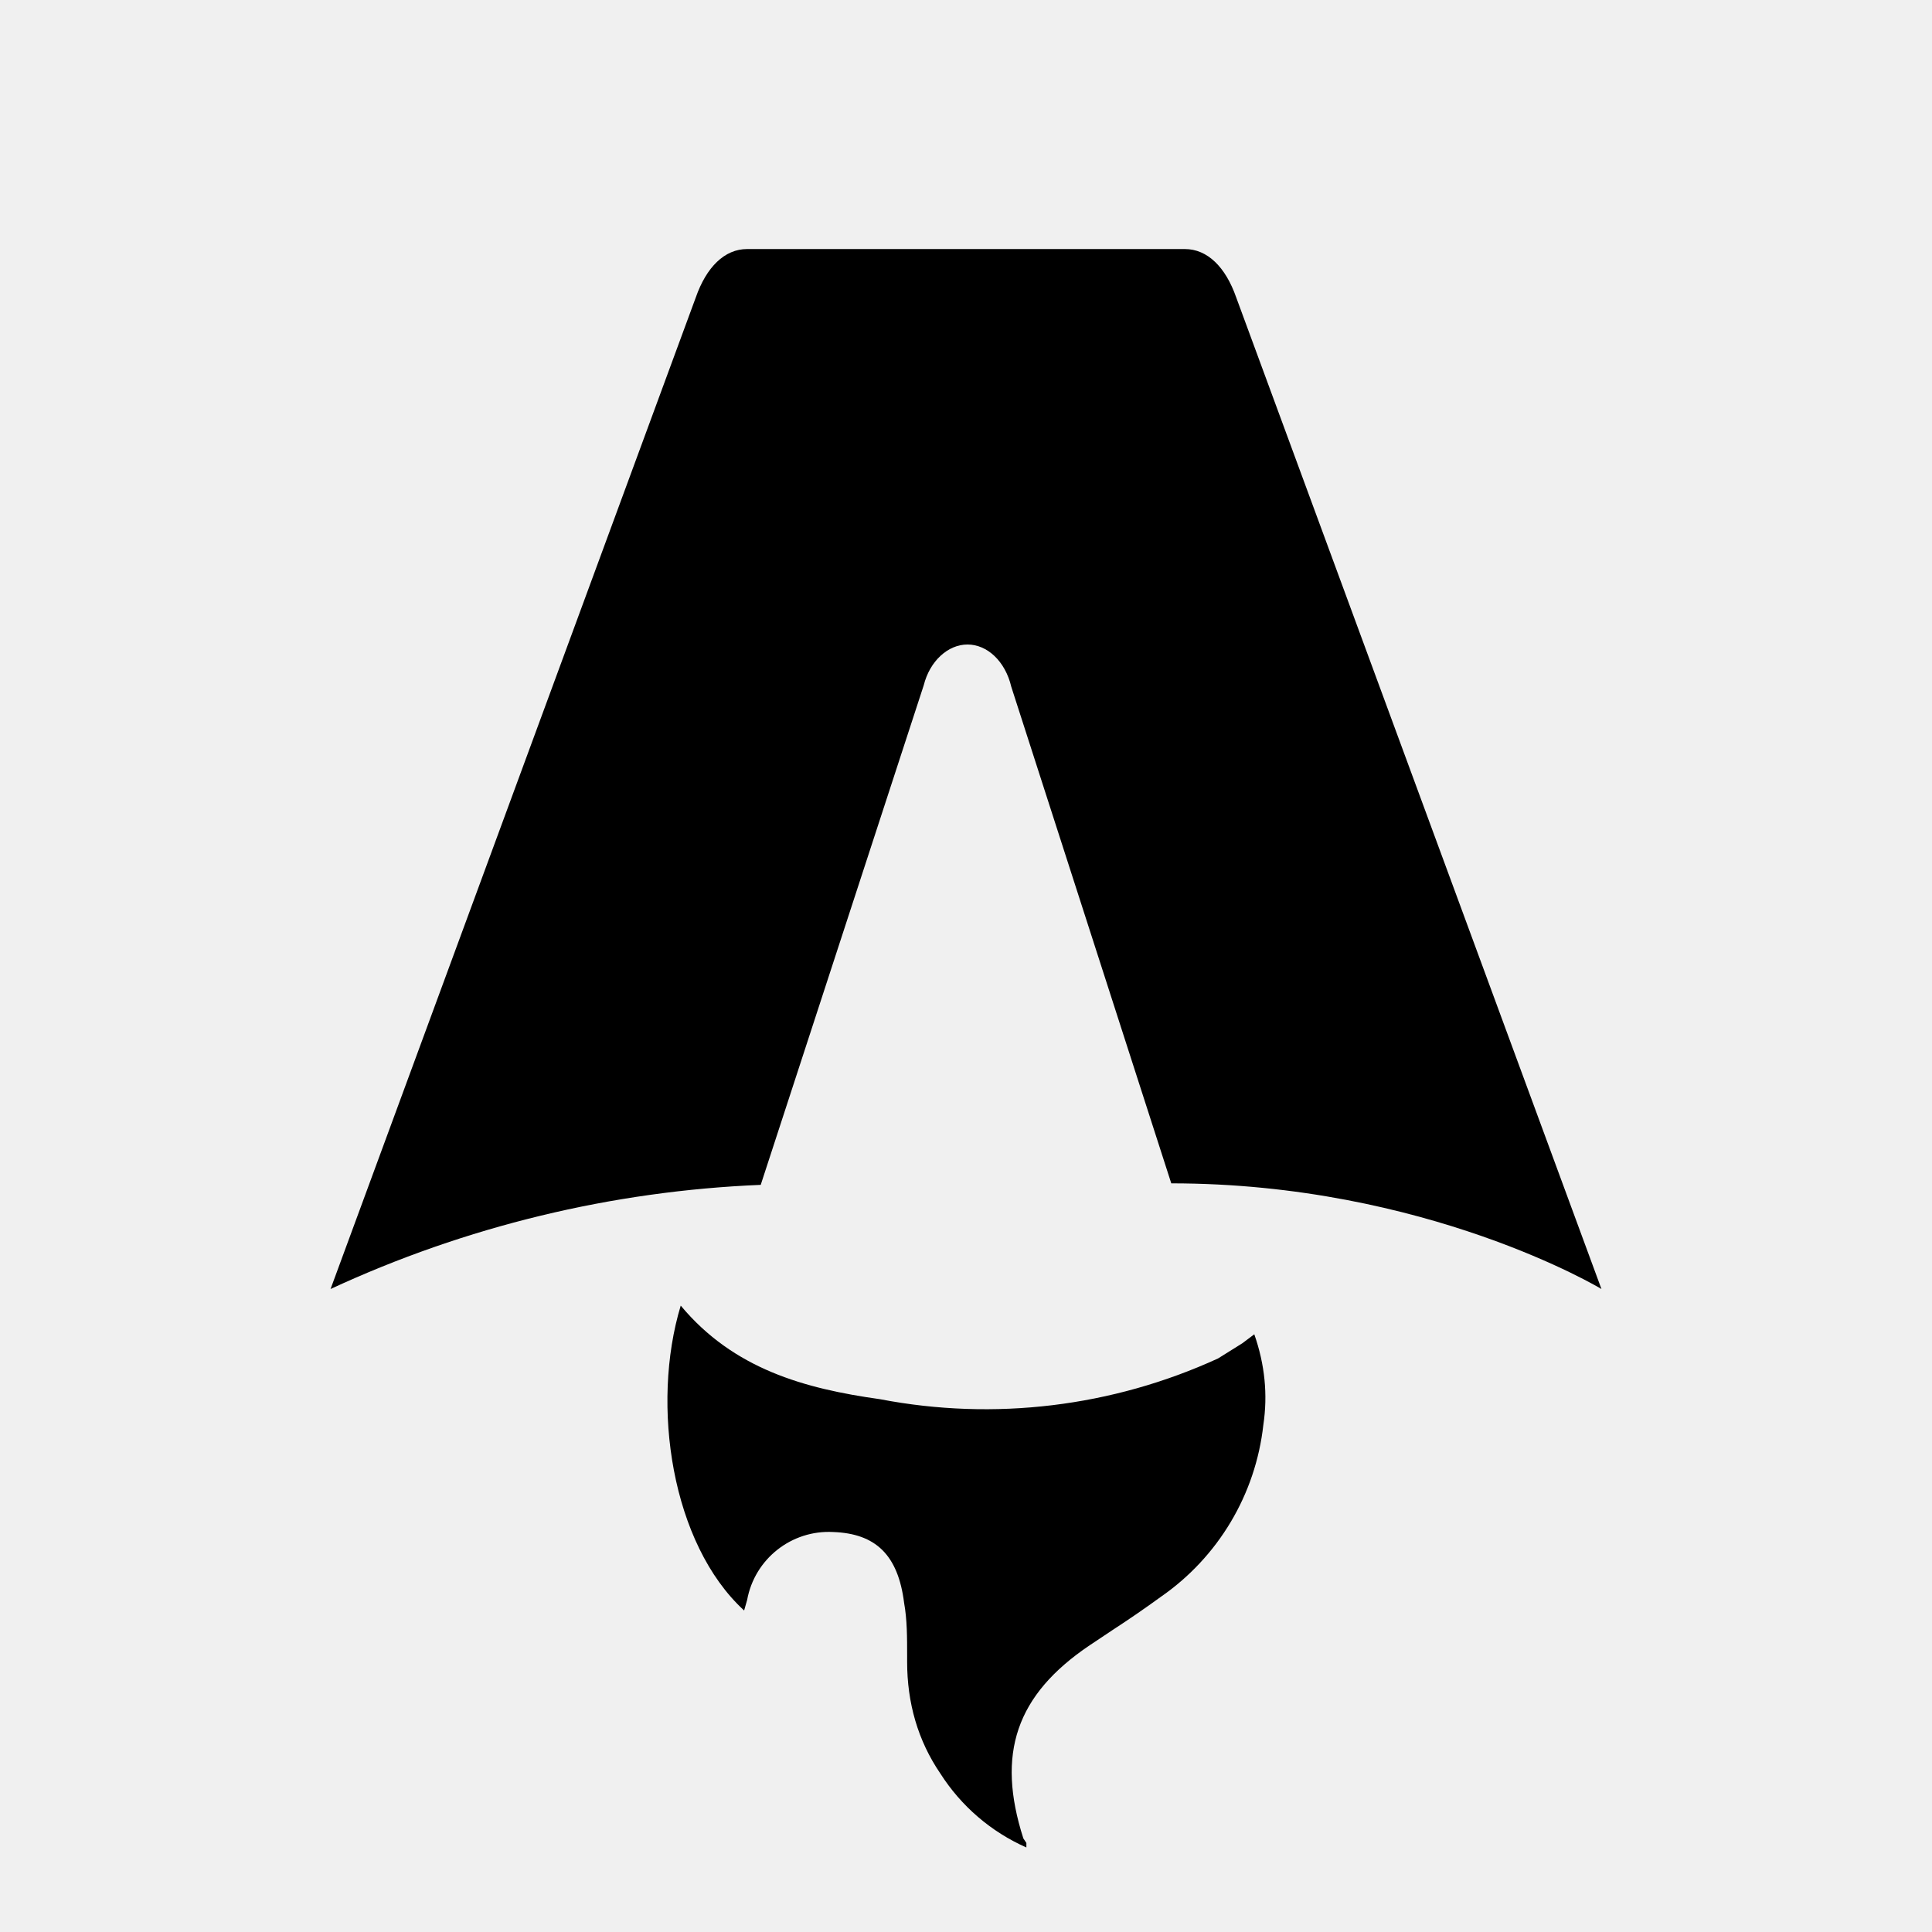
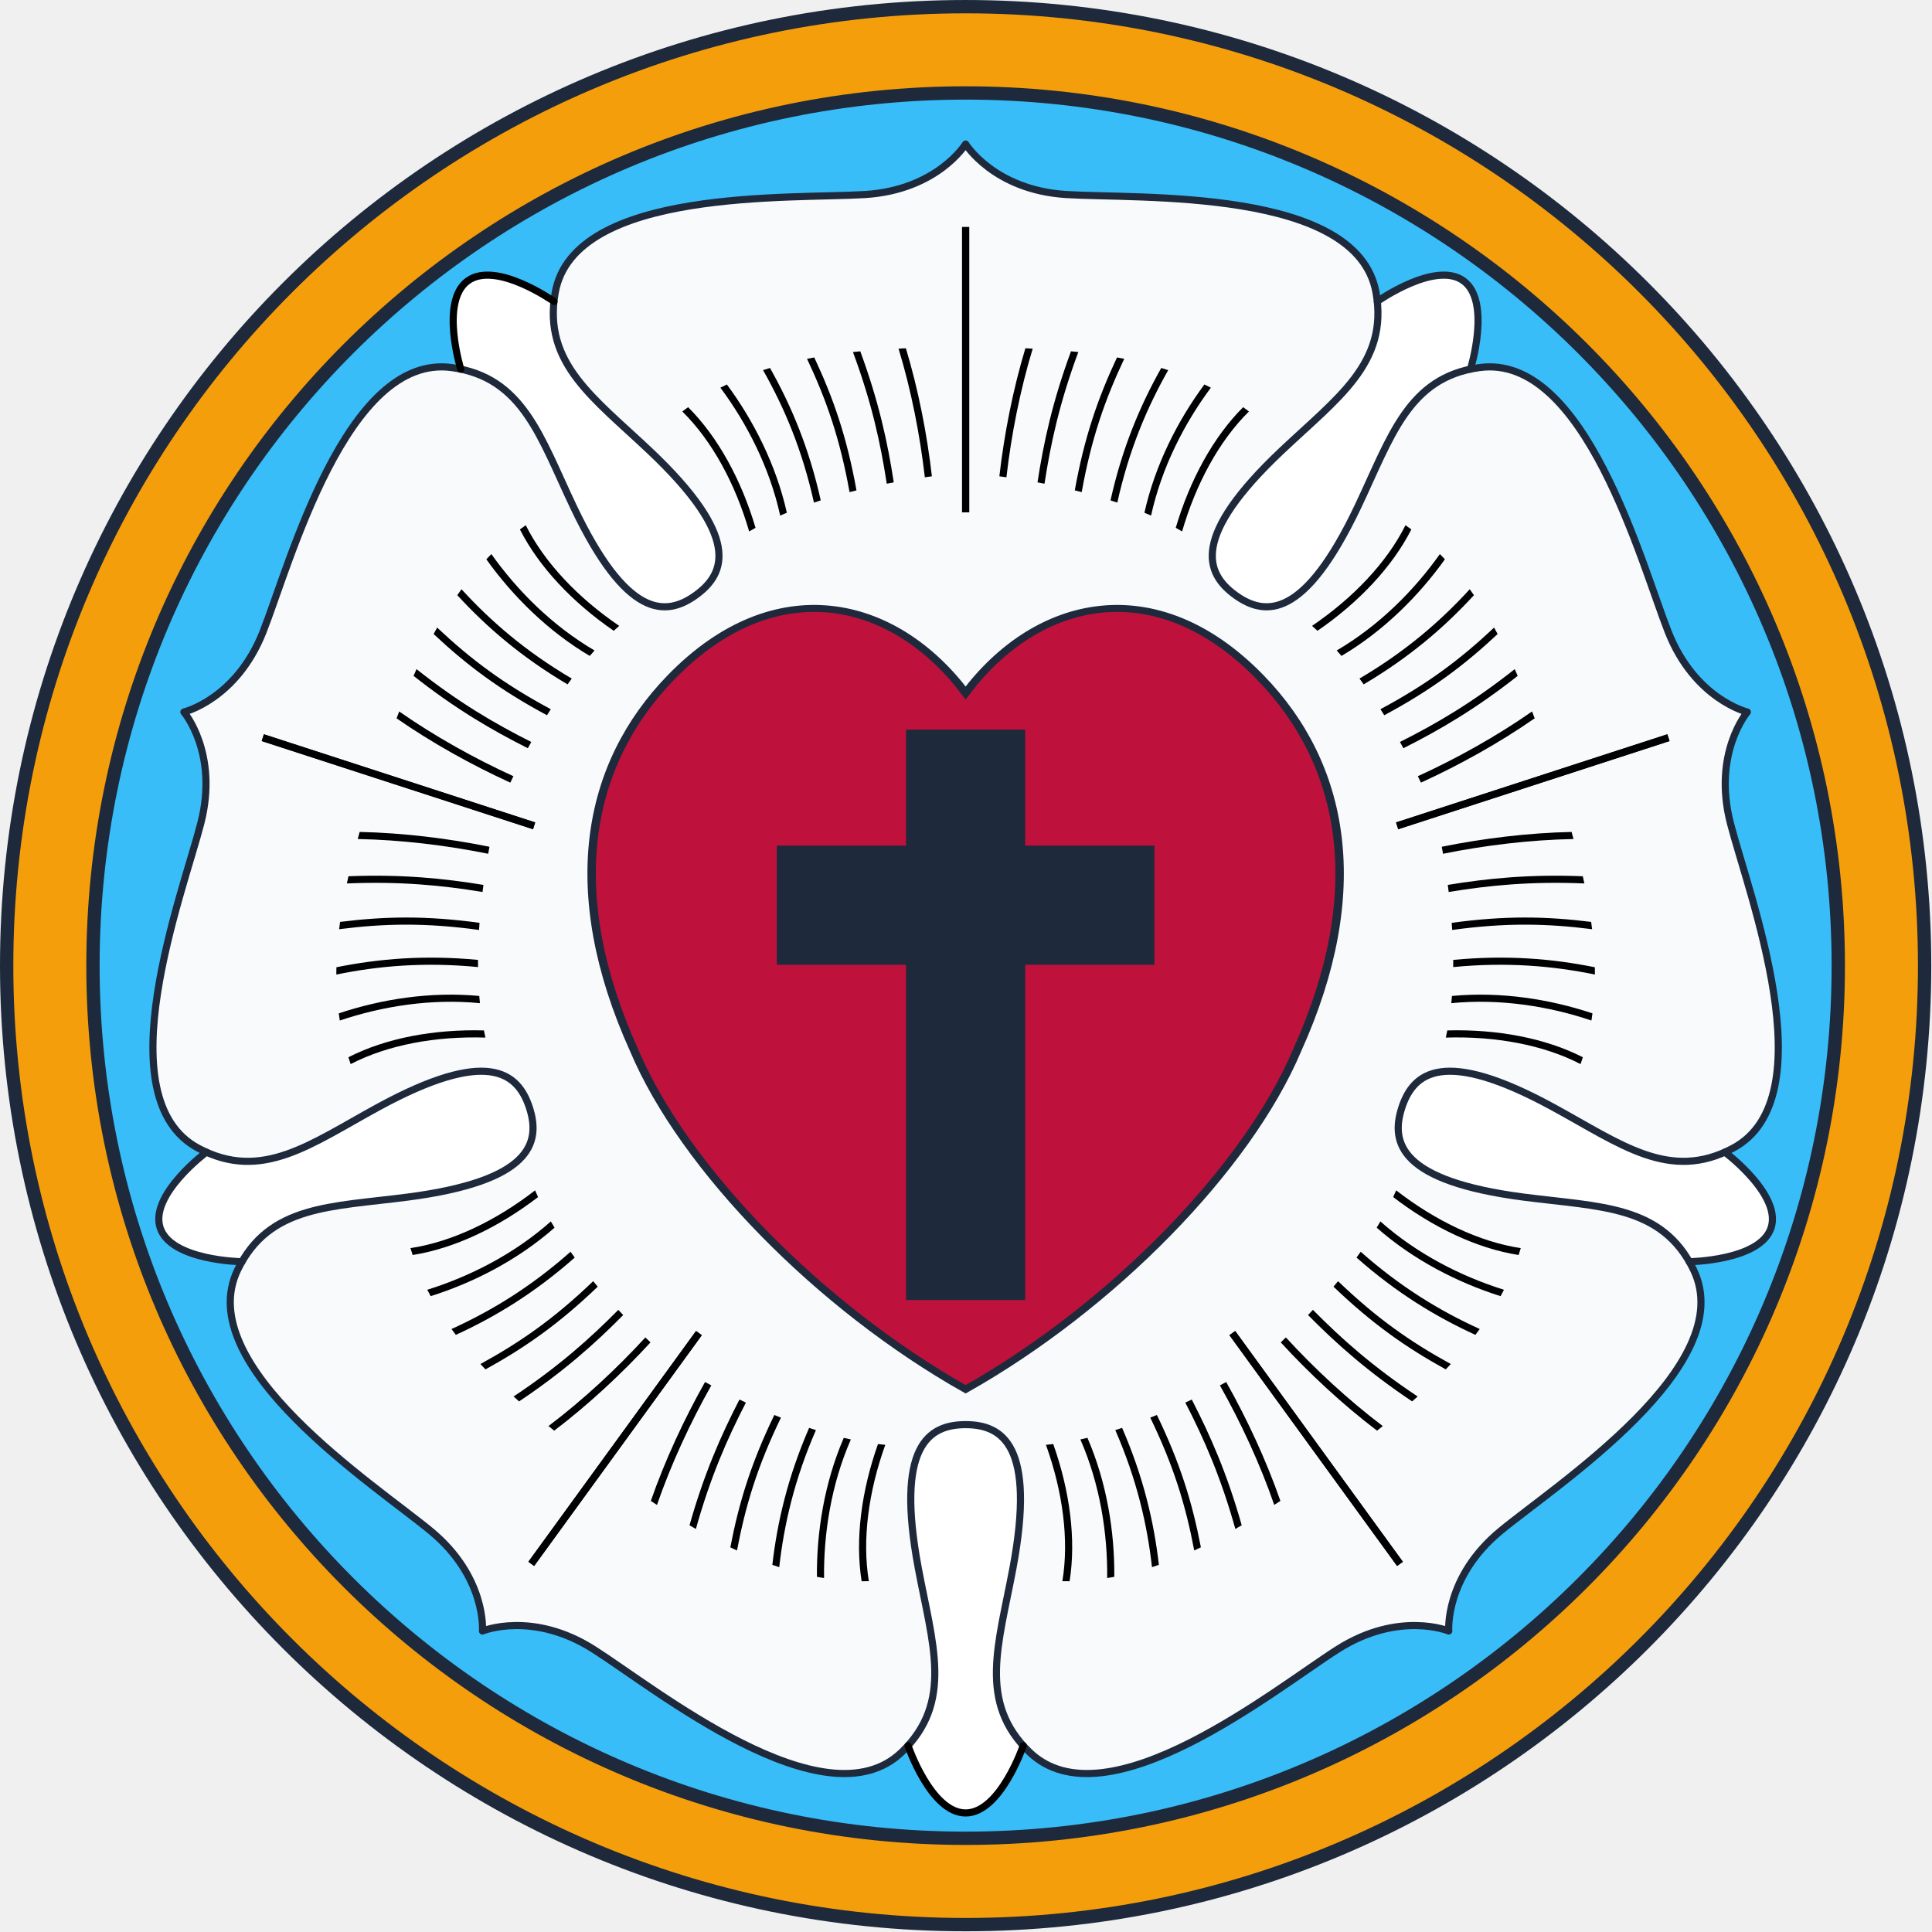
- <svg xmlns="http://www.w3.org/2000/svg" fill="none" viewBox="0 0 128 128">
-   <path d="M50.4 78.5a75.1 75.1 0 0 0-28.5 6.9l24.2-65.7c.7-2 1.9-3.2 3.4-3.2h29c1.5 0 2.7 1.2 3.4 3.2l24.2 65.7s-11.6-7-28.5-7L67 45.5c-.4-1.7-1.6-2.8-2.9-2.8-1.3 0-2.5 1.1-2.9 2.7L50.4 78.5Zm-1.1 28.2Zm-4.2-20.2c-2 6.6-.6 15.8 4.2 20.2a17.5 17.5 0 0 1 .2-.7 5.5 5.5 0 0 1 5.7-4.5c2.8.1 4.3 1.5 4.7 4.7.2 1.1.2 2.3.2 3.5v.4c0 2.7.7 5.2 2.2 7.4a13 13 0 0 0 5.7 4.9v-.3l-.2-.3c-1.8-5.6-.5-9.5 4.4-12.8l1.5-1a73 73 0 0 0 3.2-2.2 16 16 0 0 0 6.8-11.4c.3-2 .1-4-.6-6l-.8.6-1.6 1a37 37 0 0 1-22.4 2.7c-5-.7-9.7-2-13.2-6.2Z" />
-   <style>
-         path { fill: #000; }
-         @media (prefers-color-scheme: dark) {
-             path { fill: #FFF; }
-         }
-     </style>
+ <svg xmlns="http://www.w3.org/2000/svg" xmlns:xlink="http://www.w3.org/1999/xlink" version="1.1" width="1000" height="1000">
+   <svg version="1.1" width="1000" height="1000">
+     <svg xml:space="preserve" fill-rule="evenodd" stroke-linejoin="round" stroke-miterlimit="2" clip-rule="evenodd" viewBox="0 0 1000 1000" width="1000" height="1000">
+       <defs>
+         <path id="a" fill="#ffffff" d="M892.615,1113.33C914.579,1097.37 960.005,1129.43 960.005,1129.43C954.722,1178.69 990.835,1205.13 1031.45,1243.05C1032.7,1244.23 1033.97,1245.41 1035.23,1246.61C1074.02,1283.32 1088.15,1308.53 1089.02,1326.65C1089.42,1335.07 1086.97,1341.96 1082.79,1347.76C1081.17,1350.01 1079.29,1352.09 1077.22,1354.04C1075.33,1355.81 1073.29,1357.47 1071.13,1359.04C1068.98,1360.6 1066.77,1362.03 1064.5,1363.28C1062.01,1364.65 1059.44,1365.79 1056.81,1366.63C1050,1368.82 1042.69,1369.03 1034.81,1366.04C1017.84,1359.62 998.233,1338.38 975.304,1290.15C974.556,1288.58 973.818,1287.01 973.09,1285.45C949.572,1235.11 935.591,1192.59 887.105,1182.39C887.105,1182.39 870.651,1129.28 892.615,1113.33Z" />
+         <path id="b" fill="none" stroke="#000" stroke-linecap="round" stroke-miterlimit="1.5" stroke-width="5.37" d="M1325.4,2236.77C1325.4,2236.77 1308.14,2287.51 1281.97,2287.51L1281.96,2287.51C1255.79,2287.51 1238.53,2236.77 1238.53,2236.77" />
+         <path id="c" fill="none" stroke="#000" stroke-linecap="square" stroke-miterlimit="1.5" stroke-width="5.37" d="M1281.96,1094.38L1281.96,1304.1" />
+         <path id="d" d="M1250.07,1266.98C1246.3,1234.1 1239.42,1198.9 1229.51,1166.37C1231.45,1166.27 1233.37,1166.17 1235.24,1166.08C1245.03,1198.52 1251.83,1233.5 1255.59,1266.22C1253.78,1266.46 1251.94,1266.71 1250.07,1266.98ZM1220.28,1272C1215.49,1240.58 1208.5,1208.49 1193.84,1169.03C1195.76,1168.83 1197.67,1168.64 1199.57,1168.46C1214.01,1207.63 1220.97,1239.62 1225.76,1270.96C1223.94,1271.29 1222.12,1271.64 1220.28,1272ZM1191.19,1278.58C1183.74,1237.02 1173.21,1206.7 1157.94,1174.33C1159.84,1173.96 1161.72,1173.61 1163.6,1173.27C1178.69,1205.48 1189.16,1235.86 1196.6,1277.22C1194.8,1277.66 1192.99,1278.11 1191.19,1278.58ZM1163.34,1286.79C1154.26,1245.73 1140.19,1212.54 1123.54,1183.19C1125.35,1182.6 1127.16,1182.04 1128.97,1181.49C1145.55,1210.88 1159.55,1244.11 1168.66,1285.05C1166.88,1285.61 1165.11,1286.19 1163.34,1286.79ZM1136.94,1296.93C1128.69,1259.35 1110.93,1224.79 1090.17,1196.9C1091.85,1196.04 1093.55,1195.21 1095.25,1194.4C1116,1222.48 1133.72,1257.09 1142.15,1294.7C1140.4,1295.43 1138.66,1296.17 1136.94,1296.93ZM1112.68,1309.34C1101.84,1272.07 1083.74,1238.53 1060.39,1215.51C1061.89,1214.37 1063.4,1213.25 1064.93,1212.16C1088.32,1235.5 1106.58,1269.09 1117.65,1306.48C1115.97,1307.41 1114.31,1308.37 1112.68,1309.34Z" />
+       </defs>
+       <circle cx="1001.96" cy="1749.23" r="795.405" fill="#F59E0B" stroke="#1E293B" stroke-width="11.05" transform="translate(-125.45 -591.774) scale(.62404)" />
+       <circle cx="1001.96" cy="1749.23" r="795.405" fill="#38BDF8" stroke="#1E293B" stroke-width="12.14" transform="translate(-69.177 -493.533) scale(.56787)" />
+       <use xlink:href="#a" transform="translate(-348.613 -591.459) scale(.66181)" />
+       <use xlink:href="#a" transform="rotate(-72 267.076 1035.438) scale(.66181)" />
+       <use xlink:href="#a" transform="rotate(-144 578.02 852.164) scale(.66181)" />
+       <use xlink:href="#a" transform="rotate(144.001 770.202 738.894) scale(.66181)" />
+       <use xlink:href="#a" transform="rotate(72 1081.144 555.62) scale(.66181)" />
+       <path fill="#F8FAFC" stroke="#1E293B" stroke-linecap="round" stroke-miterlimit="1.5" stroke-width="5.37" d="M1281.96,1994.71C1310.3,1994.72 1334.76,2011.24 1317.68,2102.75C1306.96,2160.16 1291.03,2204.01 1330.1,2241.62C1388.03,2297.38 1516.31,2193.45 1562.5,2164.12C1608.7,2134.77 1646.26,2150.32 1646.26,2150.32C1646.26,2150.32 1643.08,2109.79 1685.27,2074.92C1727.44,2040.06 1865.93,1950.17 1830.79,1877.84C1807.09,1829.06 1760.47,1830.66 1702.56,1823.12C1610.25,1811.08 1602.1,1782.71 1610.85,1755.76L1610.84,1755.77C1619.6,1728.82 1642.87,1710.66 1724.63,1755.19C1775.91,1783.12 1812.69,1811.82 1860.53,1786.29C1931.47,1748.42 1872.27,1594.3 1858.65,1541.3C1845.01,1488.3 1871.41,1457.38 1871.41,1457.38C1871.41,1457.38 1831.88,1447.88 1811.76,1396.99C1791.63,1346.11 1748.94,1186.62 1669.29,1197.68C1615.58,1205.15 1602.69,1249.99 1577.62,1302.73C1537.65,1386.8 1508.15,1385.79 1485.22,1369.14L1485.24,1369.14C1462.32,1352.48 1452.24,1324.74 1519.85,1260.74C1562.26,1220.6 1600.92,1194.49 1591.42,1141.1C1577.33,1061.93 1412.46,1070.61 1357.85,1067.19C1303.23,1063.78 1281.98,1029.12 1281.98,1029.12L1281.96,1029.12C1281.96,1029.12 1260.71,1063.78 1206.09,1067.19C1151.48,1070.61 986.604,1061.93 972.516,1141.1C963.016,1194.49 1001.68,1220.6 1044.09,1260.74C1111.7,1324.74 1101.62,1352.48 1078.7,1369.14L1078.71,1369.14C1055.78,1385.79 1026.29,1386.8 986.312,1302.73C961.242,1249.99 948.357,1205.15 894.645,1197.68C814.996,1186.62 772.301,1346.11 752.173,1396.99C732.051,1447.88 692.521,1457.38 692.521,1457.38C692.521,1457.38 718.918,1488.3 705.282,1541.3C691.659,1594.3 632.454,1748.42 703.396,1786.29C751.238,1811.82 788.018,1783.12 839.299,1755.19C921.059,1710.66 944.327,1728.82 953.089,1755.77L953.086,1755.76C961.837,1782.71 953.686,1811.08 861.37,1823.12C803.466,1830.66 756.839,1829.06 733.142,1877.84C698.005,1950.17 836.495,2040.06 878.665,2074.92C920.849,2109.79 917.668,2150.32 917.668,2150.32C917.668,2150.32 955.233,2134.77 1001.43,2164.12C1047.62,2193.45 1175.9,2297.38 1233.84,2241.62C1272.9,2204.01 1256.97,2160.16 1246.25,2102.75C1229.17,2011.24 1253.63,1994.72 1281.97,1994.71" transform="translate(-380.203 -631.88) scale(.68645)" />
+       <use xlink:href="#b" stroke-linecap="round" stroke-miterlimit="1.5" stroke-width="5.37" transform="rotate(144 792.559 754.181) scale(.68645)" />
+       <use xlink:href="#c" stroke-linecap="square" stroke-miterlimit="1.5" stroke-width="5.37" transform="translate(-380.203 -631.88) scale(.68645)" />
+       <use xlink:href="#d" transform="translate(-348.613 -591.46) scale(.66181)" />
+       <path fill="none" stroke="#1E293B" stroke-linecap="round" stroke-miterlimit="1.5" stroke-width="5.37" d="M1325.39,2236.76C1325.39,2236.76 1308.13,2287.5 1281.96,2287.5L1281.96,2287.51C1255.79,2287.51 1238.53,2236.77 1238.53,2236.77" transform="scale(.68645 -.68645) rotate(-36 -2653.24 1312.549)" />
+       <use xlink:href="#c" stroke-linecap="square" stroke-miterlimit="1.5" stroke-width="5.37" transform="matrix(-.68645 0 0 .68645 1379.82 -631.88)" />
+       <use xlink:href="#d" transform="matrix(-.66181 0 0 .66181 1348.231 -591.46)" />
+       <use xlink:href="#c" stroke-linecap="square" stroke-miterlimit="1.5" stroke-width="5.37" transform="scale(-.68645 .68645) rotate(72 910.41 -194.653)" />
+       <use xlink:href="#d" transform="scale(-.66181 .66181) rotate(72 878.409 -199.593)" />
+       <path fill="none" stroke="#1E293B" stroke-linecap="round" stroke-miterlimit="1.5" stroke-width="5.37" d="M1325.39,2236.77C1325.39,2236.77 1308.13,2287.51 1281.96,2287.51C1255.79,2287.51 1238.53,2236.77 1238.53,2236.77" transform="scale(-.68645 .68645) rotate(-72 -356.548 2571.962)" />
+       <use xlink:href="#c" stroke-linecap="square" stroke-miterlimit="1.5" stroke-width="5.37" transform="scale(.68645 -.68645) rotate(-36 -2653.26 1312.559)" />
+       <use xlink:href="#d" transform="matrix(.53542 .389 .389 -.53542 -828.128 884.344)" />
+       <use xlink:href="#b" stroke-linecap="round" stroke-miterlimit="1.5" stroke-width="5.37" transform="matrix(-.68645 0 0 .68645 1379.813 -631.882)" />
+       <use xlink:href="#c" stroke-linecap="square" stroke-miterlimit="1.5" stroke-width="5.37" transform="scale(.68645 -.68645) rotate(36 4663.324 -392.063)" />
+       <use xlink:href="#d" transform="scale(.66181 -.66181) rotate(36 4719.1 -363.741)" />
+       <path fill="none" stroke="#1E293B" stroke-linecap="round" stroke-miterlimit="1.5" stroke-width="5.37" d="M1325.39,2236.77C1325.39,2236.77 1308.13,2287.51 1281.96,2287.51C1267.31,2287.51 1255.45,2271.6 1247.85,2257.6C1241.87,2246.6 1238.53,2236.77 1238.53,2236.77" transform="scale(-.68645 .68645) rotate(72 910.413 -194.649)" />
+       <use xlink:href="#c" stroke-linecap="square" stroke-miterlimit="1.5" stroke-width="5.37" transform="scale(-.68645 .68645) rotate(-72 -356.543 2571.956)" />
+       <use xlink:href="#d" transform="scale(-.66181 .66181) rotate(-72 -351.653 2604.326)" />
+       <use xlink:href="#c" stroke-linecap="square" stroke-miterlimit="1.5" stroke-width="5.37" transform="rotate(-72 255.056 1077.601) scale(.68645)" />
+       <use xlink:href="#d" transform="rotate(-72 267.073 1035.652) scale(.66181)" />
+       <use xlink:href="#c" stroke-linecap="square" stroke-miterlimit="1.5" stroke-width="5.37" transform="rotate(-144 587.249 877.718) scale(.68645)" />
+       <use xlink:href="#d" transform="rotate(-144.001 578.018 852.379) scale(.66181)" />
+       <use xlink:href="#c" stroke-linecap="square" stroke-miterlimit="1.5" stroke-width="5.37" transform="rotate(144 792.558 754.185) scale(.68645)" />
+       <use xlink:href="#d" transform="rotate(144.001 770.197 739.101) scale(.66181)" />
+       <use xlink:href="#c" stroke-linecap="square" stroke-miterlimit="1.5" stroke-width="5.37" transform="rotate(72 1124.754 554.303) scale(.68645)" />
+       <use xlink:href="#d" transform="rotate(72 1081.144 555.83) scale(.66181)" />
+       <path fill="#BE123C" stroke="#1E293B" stroke-linejoin="miter" stroke-miterlimit="4" stroke-width="5.08" d="M1280.95,1965.95C1192.93,1905.74 1110.9,1804.43 1080.64,1717.48C1037.41,1601.55 1051.53,1508.42 1103.11,1444.25C1166.13,1365.85 1237.72,1386.28 1280.95,1455.84C1324.18,1386.28 1395.77,1365.85 1458.79,1444.25C1510.37,1508.42 1524.49,1601.55 1481.26,1717.48C1451,1804.43 1368.97,1905.74 1280.95,1965.95Z" transform="matrix(.8568 0 0 .70657 -597.71 -669.984)" />
+       <path fill="#1E293B" d="M1235.38,1634.31L1134.27,1634.31L1134.27,1541.13L1235.38,1541.13L1235.38,1450.42L1328.55,1450.42L1328.55,1541.13L1429.65,1541.13L1429.65,1634.31L1328.55,1634.31L1328.55,1896.52L1235.38,1896.52L1235.38,1634.31Z" transform="translate(-348.613 -582.24) scale(.66181)" />
+     </svg>
+   </svg>
+   <style>@media (prefers-color-scheme: light) { :root { filter: none; } }
+ @media (prefers-color-scheme: dark) { :root { filter: none; } }
+ </style>
</svg>
